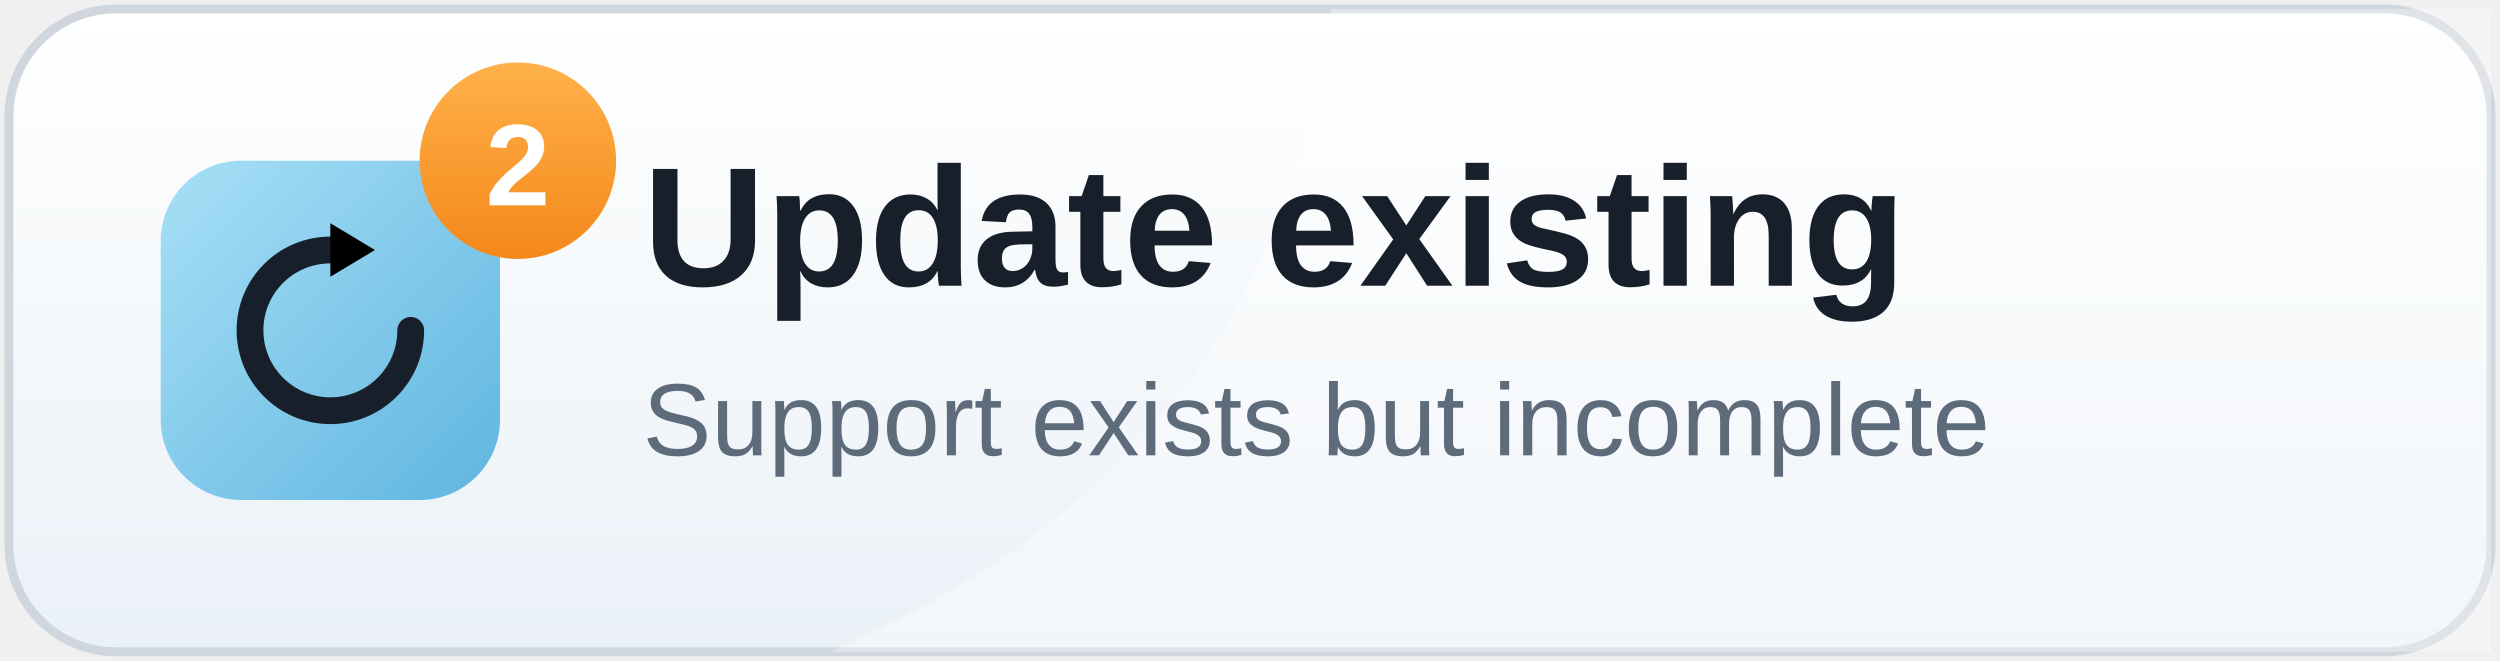
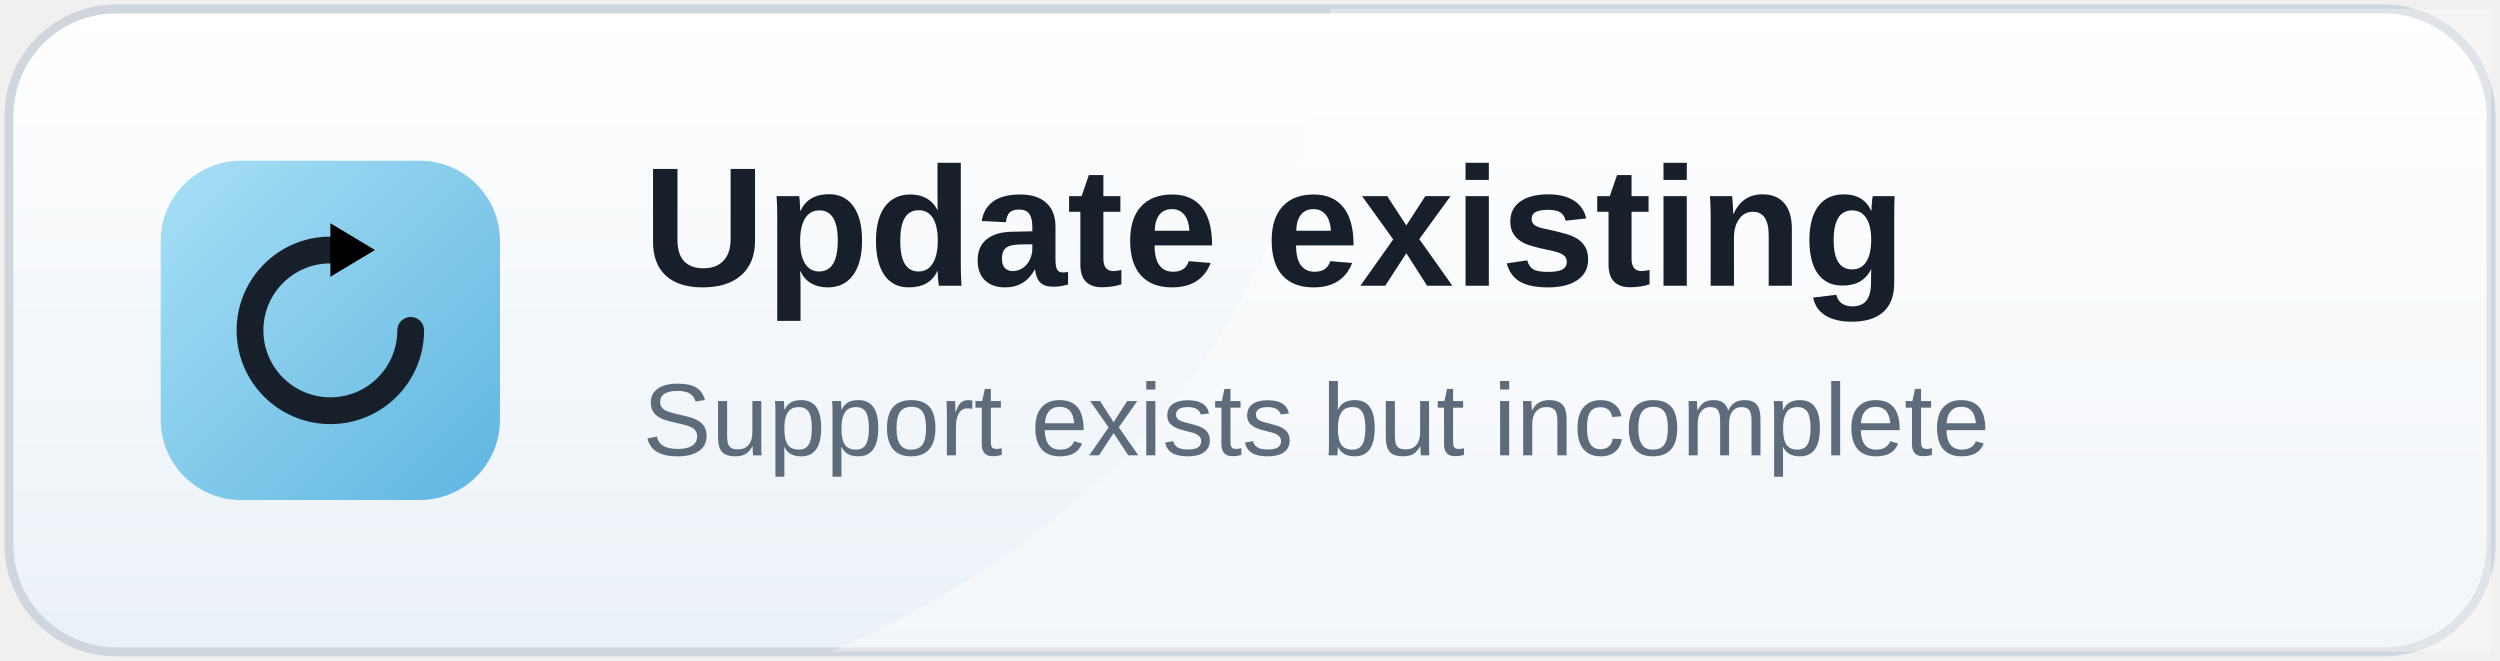
<svg xmlns="http://www.w3.org/2000/svg" width="280" height="74" viewBox="0 0 280 74" role="img" aria-labelledby="title desc">
  <defs>
    <linearGradient id="surface" x1="0" y1="0" x2="0" y2="1">
      <stop offset="0" stop-color="#ffffff" />
      <stop offset="1" stop-color="#eaf1f7" />
    </linearGradient>
    <linearGradient id="surfaceDark" x1="0" y1="0" x2="0" y2="1">
      <stop offset="0" stop-color="#1d2734" />
      <stop offset="1" stop-color="#131a23" />
    </linearGradient>
    <linearGradient id="iconBg" x1="0" y1="0" x2="1" y2="1">
      <stop offset="0" stop-color="#a8e0f6" />
      <stop offset="1" stop-color="#5fb5e0" />
    </linearGradient>
    <linearGradient id="pill" x1="0" y1="0" x2="0" y2="1">
      <stop offset="0" stop-color="#ffb14a" />
      <stop offset="1" stop-color="#f4881a" />
    </linearGradient>
  </defs>
  <style>
    .surface { fill: url(#surface); stroke: #cfd6dd; stroke-width: 1; }
    .wash { fill: #ffffff; opacity: .35; }
    .icon-bg { fill: url(#iconBg); }
    .pill { fill: url(#pill); }
    .icon-line { fill: none; stroke: #17202a; stroke-width: 3; stroke-linecap: round; stroke-linejoin: round; }
    .title { fill: #17202a; font: 700 19px Arial, Helvetica, sans-serif; }
    .caption { fill: #5d6b7a; font: 400 11.5px Arial, Helvetica, sans-serif; }
    .number { fill: #ffffff; font: 700 13px Arial, Helvetica, sans-serif; }
    @media (prefers-color-scheme: dark) {
      .surface { fill: url(#surfaceDark); stroke: #3b4858; }
      .wash { fill: #2a3a4f; opacity: .35; }
      .title { fill: #f7fafc; }
      .caption { fill: #b9c4d1; }
    }
  </style>
  <rect class="surface" x="1" y="1" width="278" height="72" rx="12" />
  <path class="wash" d="M149 1h130v72H93c32-14 52-37 56-72z" />
  <rect class="icon-bg" x="18" y="18" width="38" height="38" rx="9" />
-   <circle class="pill" cx="58" cy="18" r="11" />
-   <text class="number" x="58" y="23" text-anchor="middle">2</text>
  <path class="icon-line" d="M46 37 A9 9 0 1 1 37 28" />
  <path class="icon-fill" d="M37 25 L37 31 L42 28 Z" />
  <text class="title" x="72" y="32">Update existing</text>
  <text class="caption" x="72" y="51">Support exists but incomplete</text>
</svg>
